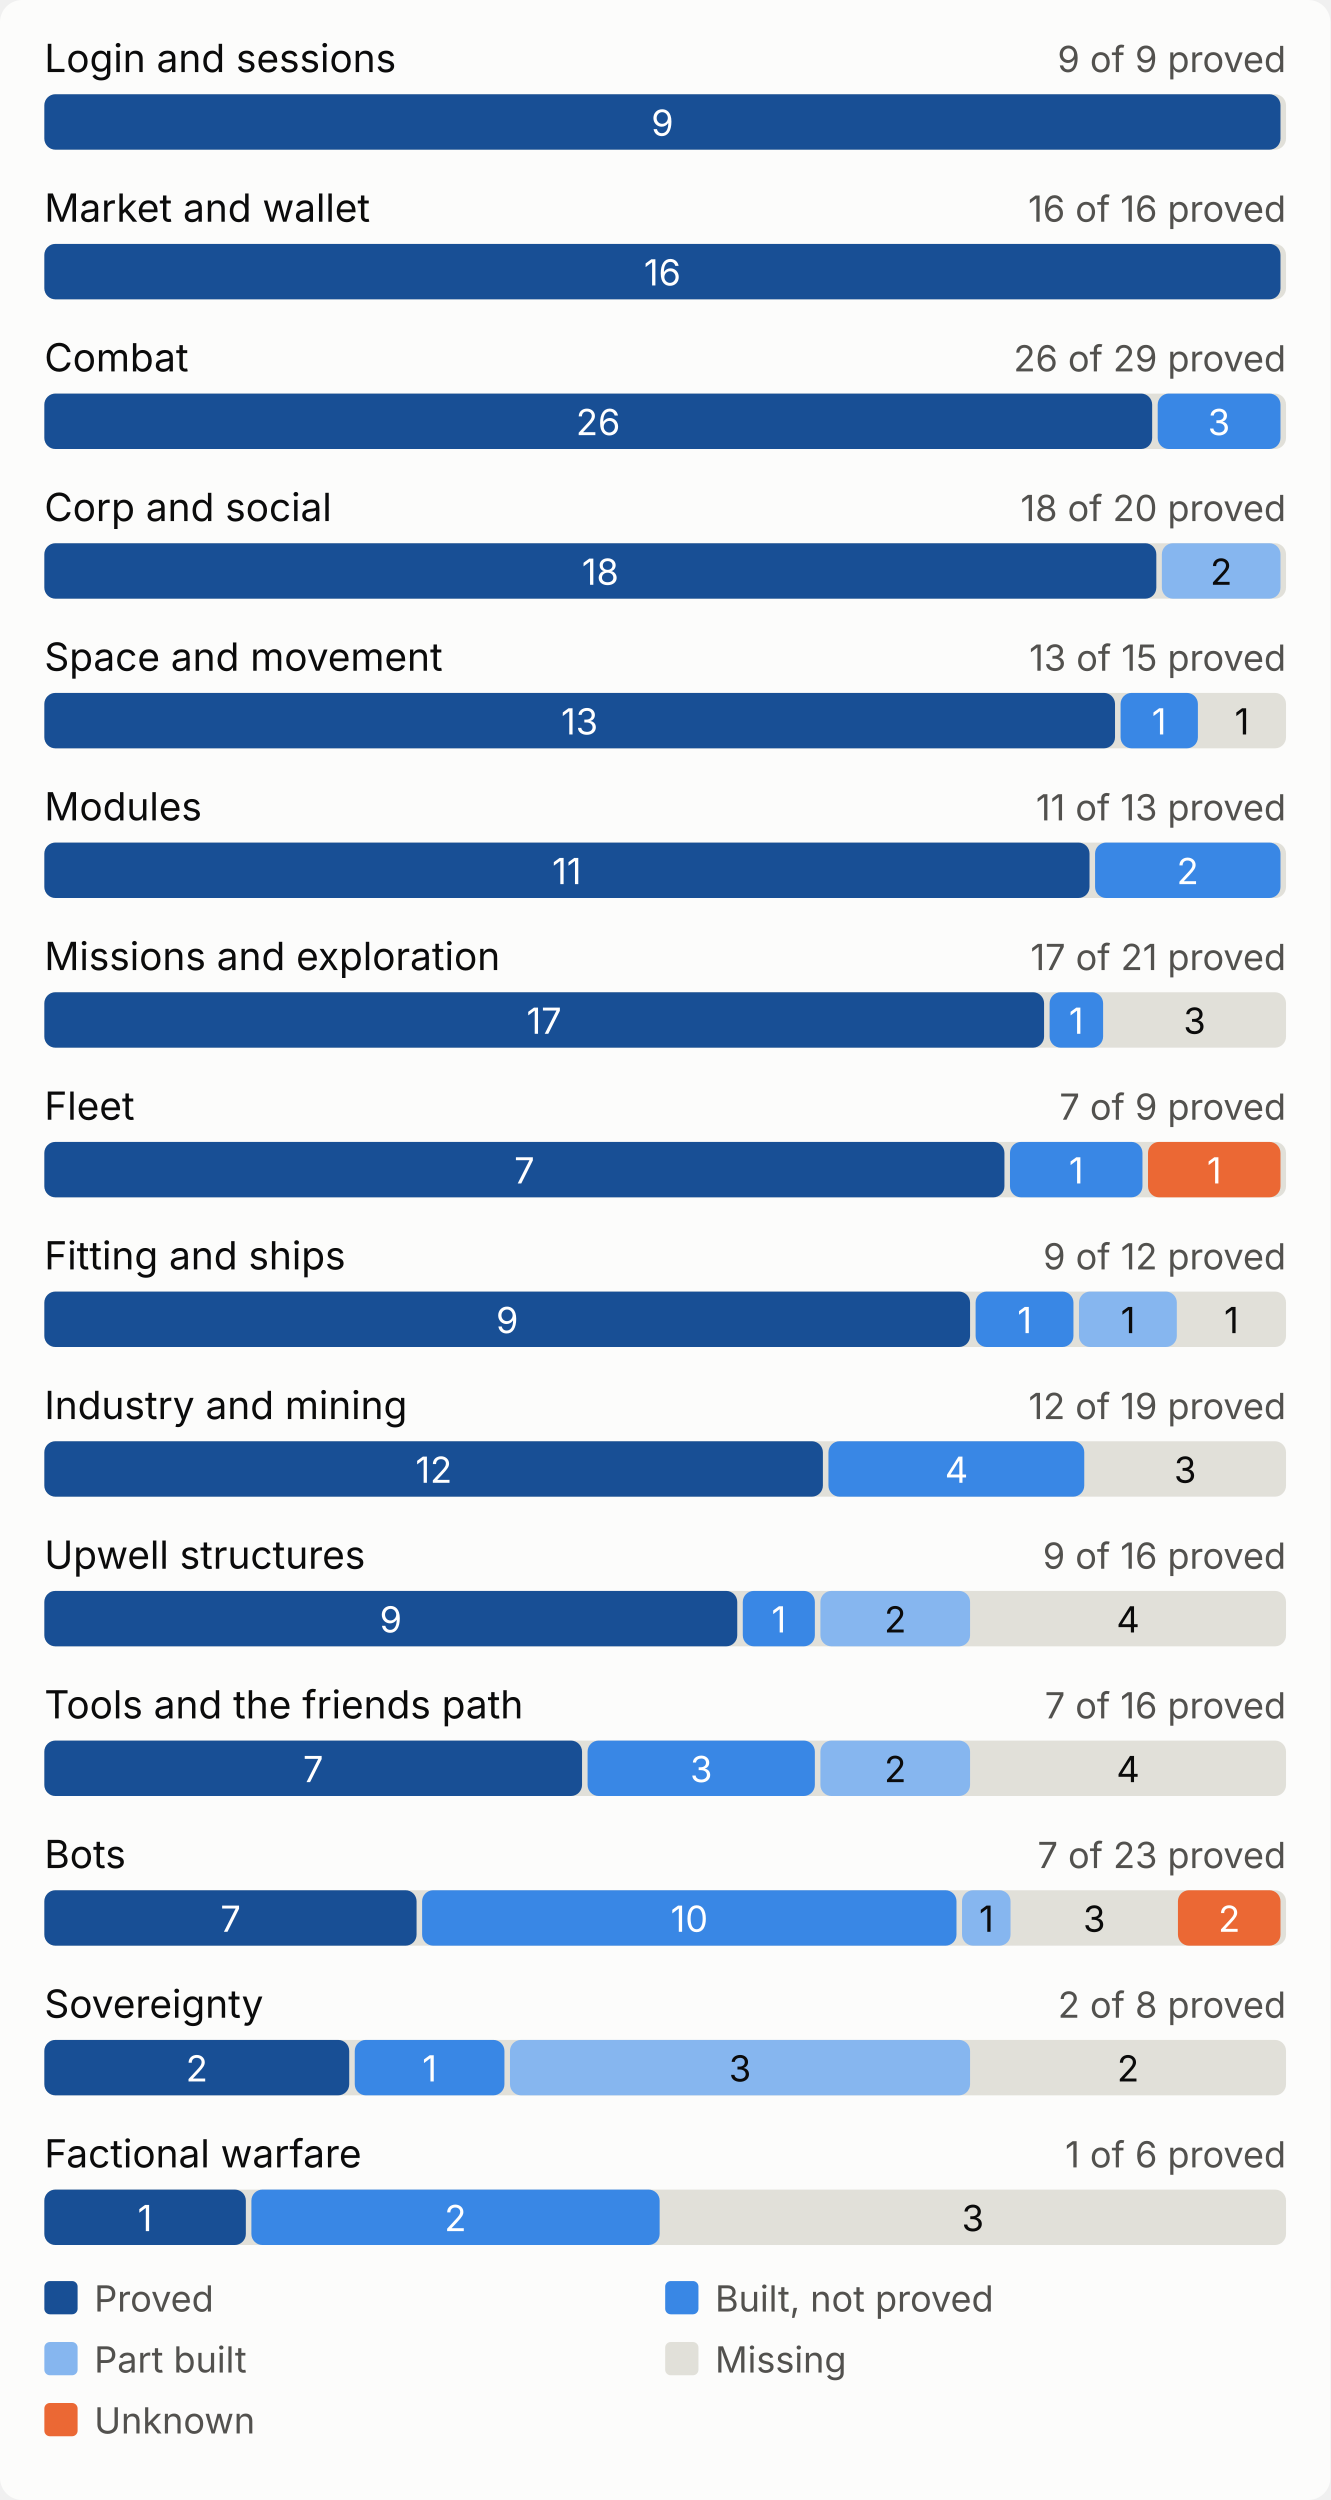
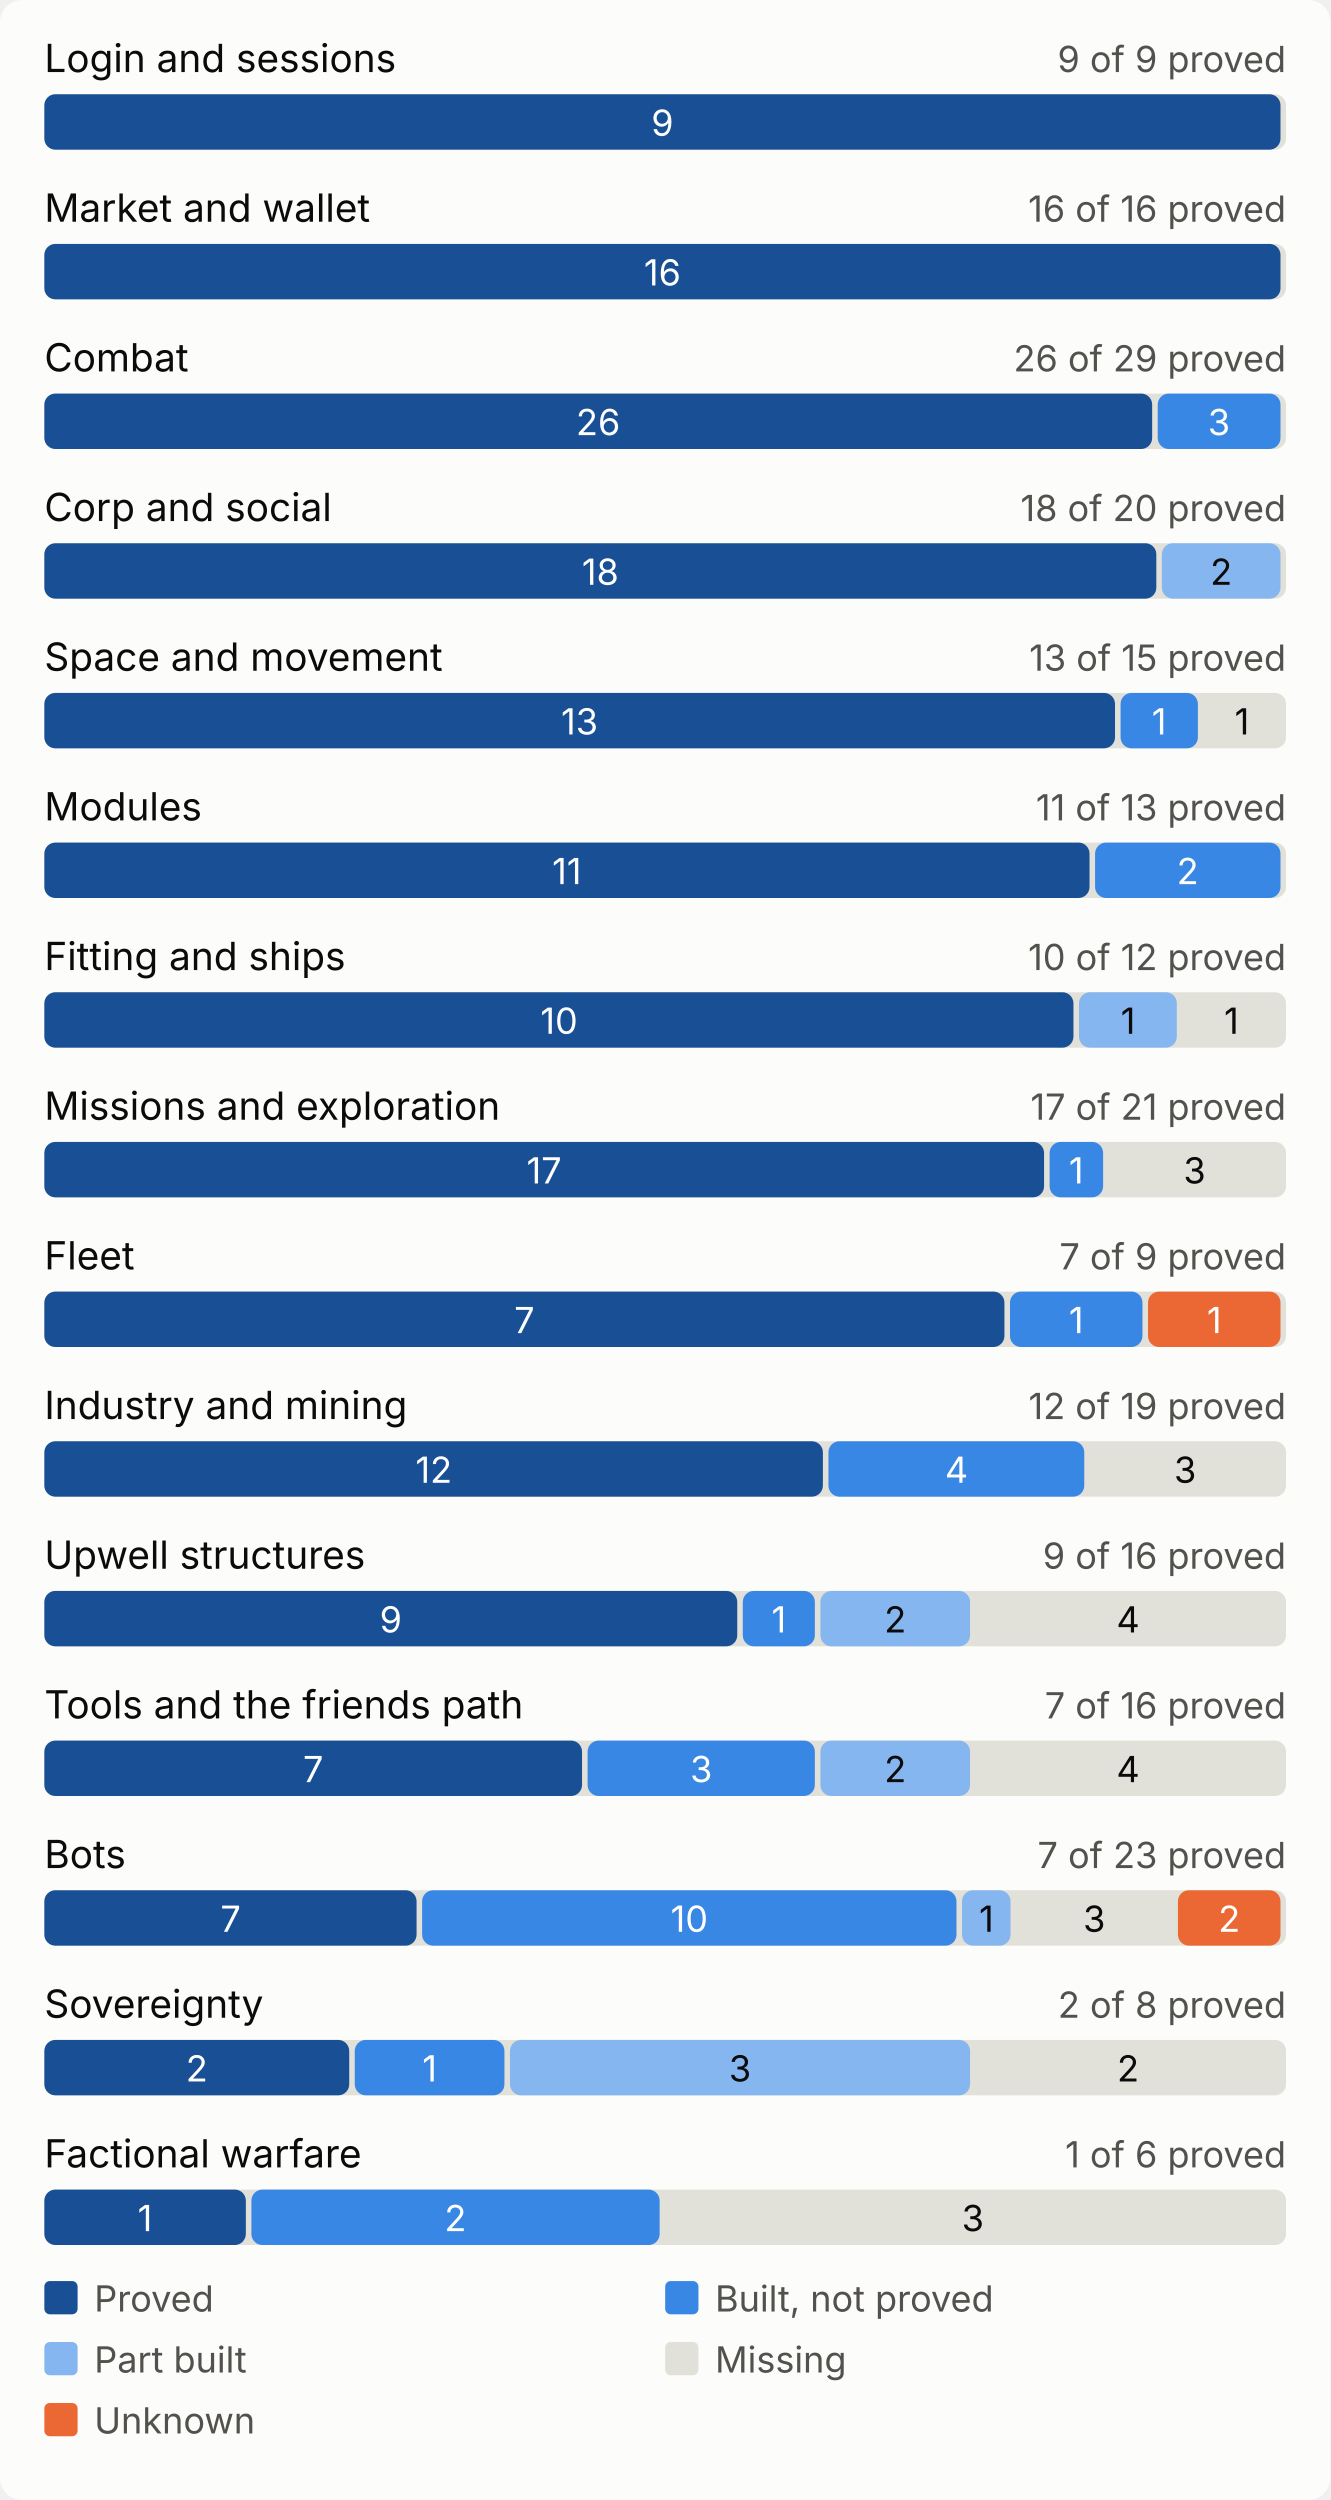
<svg xmlns="http://www.w3.org/2000/svg" viewBox="0 0 480 902" role="img" aria-label="Progress by system">
  <style>
.bg{fill:#fcfcfb}.t{fill:#0b0b0b}.s{fill:#52514e}.track{fill:#e1e0d9}
.proved{fill:#184f95}.built{fill:#3987e5}.part{fill:#86b6ef}.missing{fill:#e1e0d9}.unknown{fill:#eb6834}
.bad{fill:#eb6834}.none{fill:#c3c2b7}
.in-proved,.in-built,.in-unknown,.in-bad{fill:#fff}.in-part,.in-missing,.in-none{fill:#0b0b0b}
@media (prefers-color-scheme:dark){
.bg{fill:#1a1a19}.t{fill:#f0efec}.s{fill:#c3c2b7}.track{fill:#383835}
.proved{fill:#86b6ef}.built{fill:#3987e5}.part{fill:#184f95}.missing{fill:#383835}.unknown{fill:#d95926}
.bad{fill:#d95926}.none{fill:#52514e}
.in-proved{fill:#0b0b0b}.in-part,.in-missing,.in-none{fill:#f0efec}
}
text{font-family:system-ui,-apple-system,"Segoe UI",sans-serif;font-size:14px}
.big{font-size:40px;font-weight:600}.b{font-weight:600}.sm{font-size:13px}
</style>
  <rect width="480" height="902" rx="8" class="bg" />
  <text x="16.0" y="26" class="t">Login and sessions</text>
  <text x="464.0" y="26" class="s sm" text-anchor="end">9 of 9 proved</text>
  <rect x="16.0" y="34" width="448.0" height="20" rx="4" class="track" />
  <rect x="16.0" y="34" width="446.0" height="20" rx="4" class="proved" />
  <text x="239.0" y="49.0" class="in-proved sm" text-anchor="middle">9</text>
  <text x="16.0" y="80" class="t">Market and wallet</text>
  <text x="464.0" y="80" class="s sm" text-anchor="end">16 of 16 proved</text>
  <rect x="16.0" y="88" width="448.0" height="20" rx="4" class="track" />
  <rect x="16.0" y="88" width="446.0" height="20" rx="4" class="proved" />
  <text x="239.0" y="103.0" class="in-proved sm" text-anchor="middle">16</text>
  <text x="16.0" y="134" class="t">Combat</text>
  <text x="464.0" y="134" class="s sm" text-anchor="end">26 of 29 proved</text>
  <rect x="16.0" y="142" width="448.0" height="20" rx="4" class="track" />
  <rect x="16.0" y="142" width="399.7" height="20" rx="4" class="proved" />
  <text x="215.8" y="157.0" class="in-proved sm" text-anchor="middle">26</text>
  <rect x="417.7" y="142" width="44.3" height="20" rx="4" class="built" />
  <text x="439.8" y="157.0" class="in-built sm" text-anchor="middle">3</text>
  <text x="16.0" y="188" class="t">Corp and social</text>
  <text x="464.0" y="188" class="s sm" text-anchor="end">18 of 20 proved</text>
  <rect x="16.0" y="196" width="448.0" height="20" rx="4" class="track" />
  <rect x="16.0" y="196" width="401.2" height="20" rx="4" class="proved" />
  <text x="216.6" y="211.0" class="in-proved sm" text-anchor="middle">18</text>
  <rect x="419.2" y="196" width="42.8" height="20" rx="4" class="part" />
  <text x="440.6" y="211.0" class="in-part sm" text-anchor="middle">2</text>
  <text x="16.0" y="242" class="t">Space and movement</text>
  <text x="464.0" y="242" class="s sm" text-anchor="end">13 of 15 proved</text>
  <rect x="16.0" y="250" width="448.0" height="20" rx="4" class="track" />
  <rect x="16.0" y="250" width="386.3" height="20" rx="4" class="proved" />
  <text x="209.1" y="265.0" class="in-proved sm" text-anchor="middle">13</text>
  <rect x="404.3" y="250" width="27.9" height="20" rx="4" class="built" />
  <text x="418.2" y="265.0" class="in-built sm" text-anchor="middle">1</text>
  <text x="448.1" y="265.0" class="in-missing sm" text-anchor="middle">1</text>
  <text x="16.0" y="296" class="t">Modules</text>
  <text x="464.0" y="296" class="s sm" text-anchor="end">11 of 13 proved</text>
  <rect x="16.0" y="304" width="448.0" height="20" rx="4" class="track" />
  <rect x="16.0" y="304" width="377.1" height="20" rx="4" class="proved" />
  <text x="204.5" y="319.0" class="in-proved sm" text-anchor="middle">11</text>
  <rect x="395.1" y="304" width="66.9" height="20" rx="4" class="built" />
  <text x="428.5" y="319.0" class="in-built sm" text-anchor="middle">2</text>
-   <text x="16.0" y="350" class="t">Missions and exploration</text>
-   <text x="464.0" y="350" class="s sm" text-anchor="end">17 of 21 proved</text>
+   <text x="16.0" y="350" class="t">Fitting and ships</text>
+   <text x="464.0" y="350" class="s sm" text-anchor="end">10 of 12 proved</text>
  <rect x="16.0" y="358" width="448.0" height="20" rx="4" class="track" />
-   <rect x="16.0" y="358" width="360.7" height="20" rx="4" class="proved" />
-   <text x="196.3" y="373.0" class="in-proved sm" text-anchor="middle">17</text>
-   <rect x="378.7" y="358" width="19.3" height="20" rx="4" class="built" />
-   <text x="388.3" y="373.0" class="in-built sm" text-anchor="middle">1</text>
-   <text x="431.0" y="373.0" class="in-missing sm" text-anchor="middle">3</text>
-   <text x="16.0" y="404" class="t">Fleet</text>
-   <text x="464.0" y="404" class="s sm" text-anchor="end">7 of 9 proved</text>
+   <rect x="16.0" y="358" width="371.3" height="20" rx="4" class="proved" />
+   <text x="201.7" y="373.0" class="in-proved sm" text-anchor="middle">10</text>
+   <rect x="389.3" y="358" width="35.3" height="20" rx="4" class="part" />
+   <text x="407.0" y="373.0" class="in-part sm" text-anchor="middle">1</text>
+   <text x="444.3" y="373.0" class="in-missing sm" text-anchor="middle">1</text>
+   <text x="16.0" y="404" class="t">Missions and exploration</text>
+   <text x="464.0" y="404" class="s sm" text-anchor="end">17 of 21 proved</text>
  <rect x="16.0" y="412" width="448.0" height="20" rx="4" class="track" />
-   <rect x="16.0" y="412" width="346.4" height="20" rx="4" class="proved" />
-   <text x="189.2" y="427.0" class="in-proved sm" text-anchor="middle">7</text>
-   <rect x="364.4" y="412" width="47.8" height="20" rx="4" class="built" />
+   <rect x="16.0" y="412" width="360.7" height="20" rx="4" class="proved" />
+   <text x="196.3" y="427.0" class="in-proved sm" text-anchor="middle">17</text>
+   <rect x="378.7" y="412" width="19.3" height="20" rx="4" class="built" />
  <text x="388.3" y="427.0" class="in-built sm" text-anchor="middle">1</text>
-   <rect x="414.2" y="412" width="47.8" height="20" rx="4" class="unknown" />
-   <text x="438.1" y="427.0" class="in-unknown sm" text-anchor="middle">1</text>
-   <text x="16.0" y="458" class="t">Fitting and ships</text>
-   <text x="464.0" y="458" class="s sm" text-anchor="end">9 of 12 proved</text>
+   <text x="431.0" y="427.0" class="in-missing sm" text-anchor="middle">3</text>
+   <text x="16.0" y="458" class="t">Fleet</text>
+   <text x="464.0" y="458" class="s sm" text-anchor="end">7 of 9 proved</text>
  <rect x="16.0" y="466" width="448.0" height="20" rx="4" class="track" />
-   <rect x="16.0" y="466" width="334.0" height="20" rx="4" class="proved" />
-   <text x="183.0" y="481.0" class="in-proved sm" text-anchor="middle">9</text>
-   <rect x="352.0" y="466" width="35.3" height="20" rx="4" class="built" />
-   <text x="369.7" y="481.0" class="in-built sm" text-anchor="middle">1</text>
-   <rect x="389.3" y="466" width="35.3" height="20" rx="4" class="part" />
-   <text x="407.0" y="481.0" class="in-part sm" text-anchor="middle">1</text>
-   <text x="444.3" y="481.0" class="in-missing sm" text-anchor="middle">1</text>
+   <rect x="16.0" y="466" width="346.4" height="20" rx="4" class="proved" />
+   <text x="189.2" y="481.0" class="in-proved sm" text-anchor="middle">7</text>
+   <rect x="364.4" y="466" width="47.8" height="20" rx="4" class="built" />
+   <text x="388.3" y="481.0" class="in-built sm" text-anchor="middle">1</text>
+   <rect x="414.2" y="466" width="47.8" height="20" rx="4" class="unknown" />
+   <text x="438.1" y="481.0" class="in-unknown sm" text-anchor="middle">1</text>
  <text x="16.0" y="512" class="t">Industry and mining</text>
  <text x="464.0" y="512" class="s sm" text-anchor="end">12 of 19 proved</text>
  <rect x="16.0" y="520" width="448.0" height="20" rx="4" class="track" />
  <rect x="16.0" y="520" width="280.9" height="20" rx="4" class="proved" />
  <text x="156.5" y="535.0" class="in-proved sm" text-anchor="middle">12</text>
  <rect x="298.9" y="520" width="92.3" height="20" rx="4" class="built" />
  <text x="345.1" y="535.0" class="in-built sm" text-anchor="middle">4</text>
  <text x="427.6" y="535.0" class="in-missing sm" text-anchor="middle">3</text>
  <text x="16.0" y="566" class="t">Upwell structures</text>
  <text x="464.0" y="566" class="s sm" text-anchor="end">9 of 16 proved</text>
  <rect x="16.0" y="574" width="448.0" height="20" rx="4" class="track" />
  <rect x="16.0" y="574" width="250.0" height="20" rx="4" class="proved" />
  <text x="141.0" y="589.0" class="in-proved sm" text-anchor="middle">9</text>
  <rect x="268.0" y="574" width="26.0" height="20" rx="4" class="built" />
  <text x="281.0" y="589.0" class="in-built sm" text-anchor="middle">1</text>
  <rect x="296.0" y="574" width="54.0" height="20" rx="4" class="part" />
  <text x="323.0" y="589.0" class="in-part sm" text-anchor="middle">2</text>
  <text x="407.0" y="589.0" class="in-missing sm" text-anchor="middle">4</text>
  <text x="16.0" y="620" class="t">Tools and the friends path</text>
  <text x="464.0" y="620" class="s sm" text-anchor="end">7 of 16 proved</text>
  <rect x="16.0" y="628" width="448.0" height="20" rx="4" class="track" />
  <rect x="16.0" y="628" width="194.0" height="20" rx="4" class="proved" />
  <text x="113.0" y="643.0" class="in-proved sm" text-anchor="middle">7</text>
  <rect x="212.0" y="628" width="82.0" height="20" rx="4" class="built" />
  <text x="253.0" y="643.0" class="in-built sm" text-anchor="middle">3</text>
  <rect x="296.0" y="628" width="54.0" height="20" rx="4" class="part" />
  <text x="323.0" y="643.0" class="in-part sm" text-anchor="middle">2</text>
  <text x="407.0" y="643.0" class="in-missing sm" text-anchor="middle">4</text>
  <text x="16.0" y="674" class="t">Bots</text>
  <text x="464.0" y="674" class="s sm" text-anchor="end">7 of 23 proved</text>
  <rect x="16.0" y="682" width="448.0" height="20" rx="4" class="track" />
  <rect x="16.0" y="682" width="134.3" height="20" rx="4" class="proved" />
  <text x="83.2" y="697.0" class="in-proved sm" text-anchor="middle">7</text>
  <rect x="152.3" y="682" width="192.8" height="20" rx="4" class="built" />
  <text x="248.7" y="697.0" class="in-built sm" text-anchor="middle">10</text>
  <rect x="347.1" y="682" width="17.5" height="20" rx="4" class="part" />
  <text x="355.9" y="697.0" class="in-part sm" text-anchor="middle">1</text>
  <text x="394.8" y="697.0" class="in-missing sm" text-anchor="middle">3</text>
  <rect x="425.0" y="682" width="37.0" height="20" rx="4" class="unknown" />
  <text x="443.5" y="697.0" class="in-unknown sm" text-anchor="middle">2</text>
  <text x="16.0" y="728" class="t">Sovereignty</text>
  <text x="464.0" y="728" class="s sm" text-anchor="end">2 of 8 proved</text>
  <rect x="16.0" y="736" width="448.0" height="20" rx="4" class="track" />
  <rect x="16.0" y="736" width="110.0" height="20" rx="4" class="proved" />
  <text x="71.0" y="751.0" class="in-proved sm" text-anchor="middle">2</text>
  <rect x="128.0" y="736" width="54.0" height="20" rx="4" class="built" />
  <text x="155.0" y="751.0" class="in-built sm" text-anchor="middle">1</text>
  <rect x="184.0" y="736" width="166.0" height="20" rx="4" class="part" />
  <text x="267.0" y="751.0" class="in-part sm" text-anchor="middle">3</text>
  <text x="407.0" y="751.0" class="in-missing sm" text-anchor="middle">2</text>
  <text x="16.0" y="782" class="t">Factional warfare</text>
  <text x="464.0" y="782" class="s sm" text-anchor="end">1 of 6 proved</text>
  <rect x="16.0" y="790" width="448.0" height="20" rx="4" class="track" />
  <rect x="16.0" y="790" width="72.7" height="20" rx="4" class="proved" />
  <text x="52.3" y="805.0" class="in-proved sm" text-anchor="middle">1</text>
  <rect x="90.7" y="790" width="147.3" height="20" rx="4" class="built" />
  <text x="164.3" y="805.0" class="in-built sm" text-anchor="middle">2</text>
  <text x="351.0" y="805.0" class="in-missing sm" text-anchor="middle">3</text>
  <rect x="16.0" y="823" width="12.0" height="12" rx="2" class="proved" />
  <text x="34.0" y="834" class="s sm">Proved</text>
  <rect x="240.0" y="823" width="12.0" height="12" rx="2" class="built" />
  <text x="258.0" y="834" class="s sm">Built, not proved</text>
  <rect x="16.0" y="845" width="12.0" height="12" rx="2" class="part" />
  <text x="34.0" y="856" class="s sm">Part built</text>
  <rect x="240.0" y="845" width="12.0" height="12" rx="2" class="missing" />
  <text x="258.0" y="856" class="s sm">Missing</text>
  <rect x="16.0" y="867" width="12.0" height="12" rx="2" class="unknown" />
  <text x="34.0" y="878" class="s sm">Unknown</text>
</svg>
